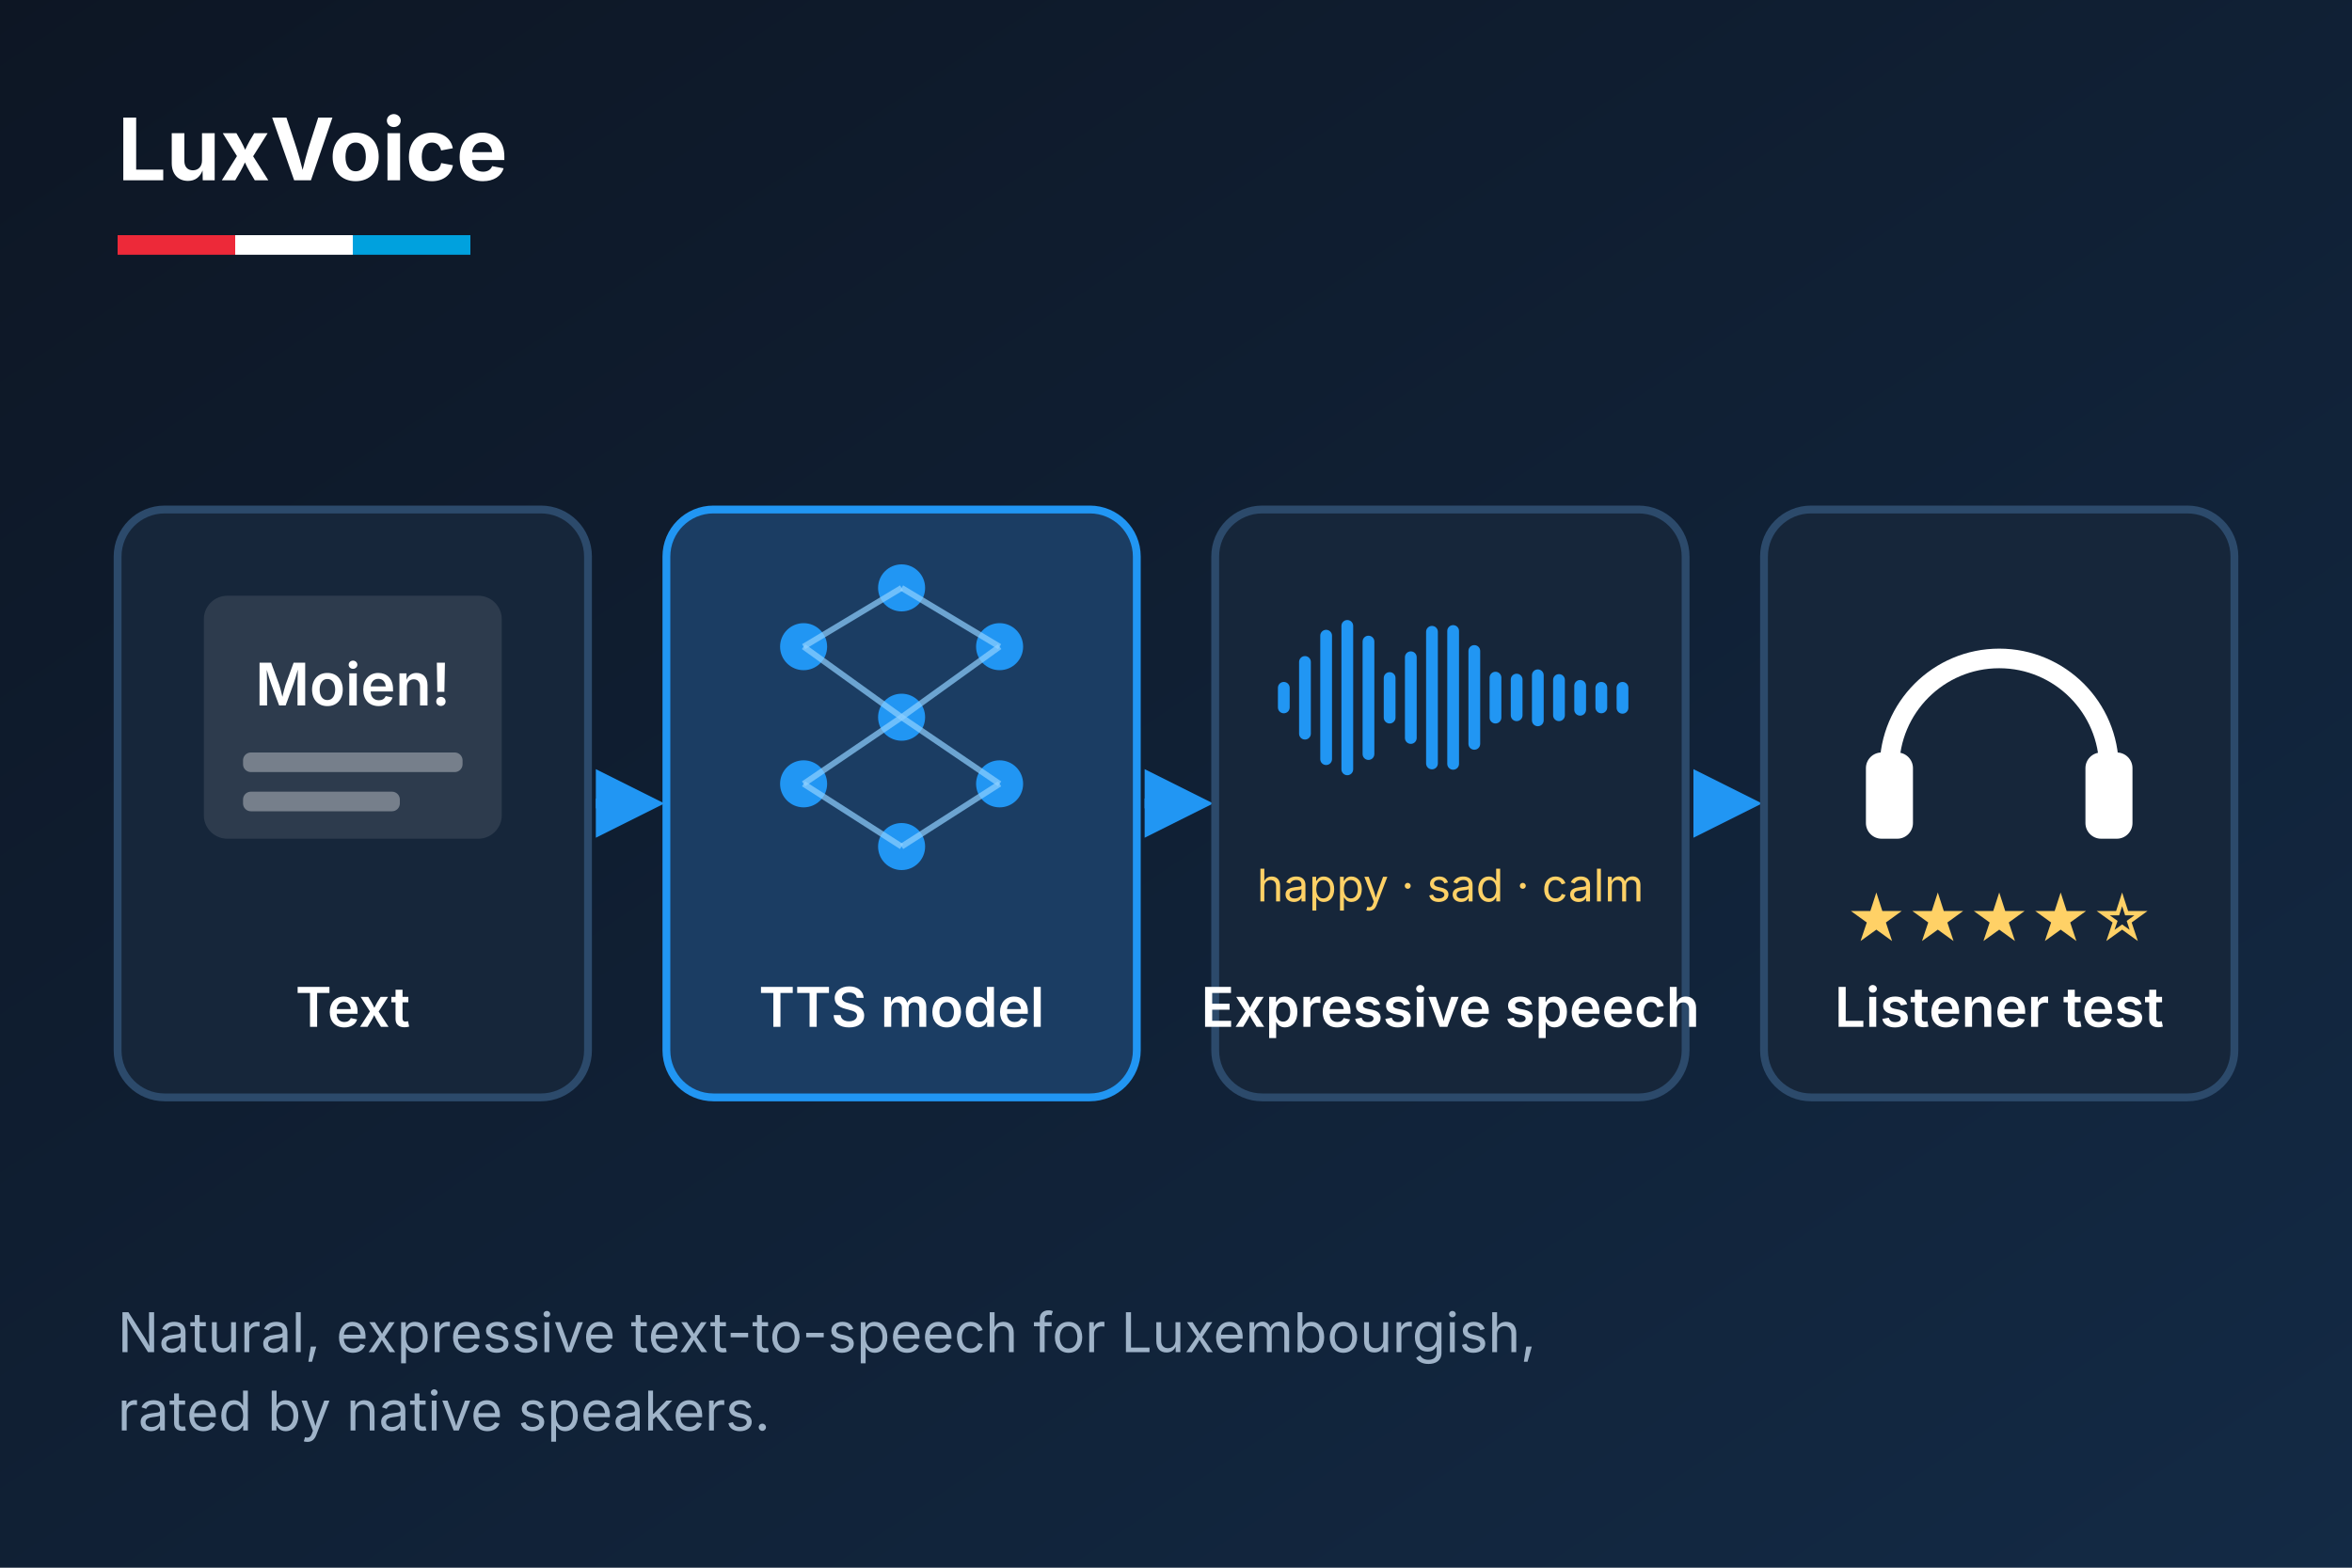
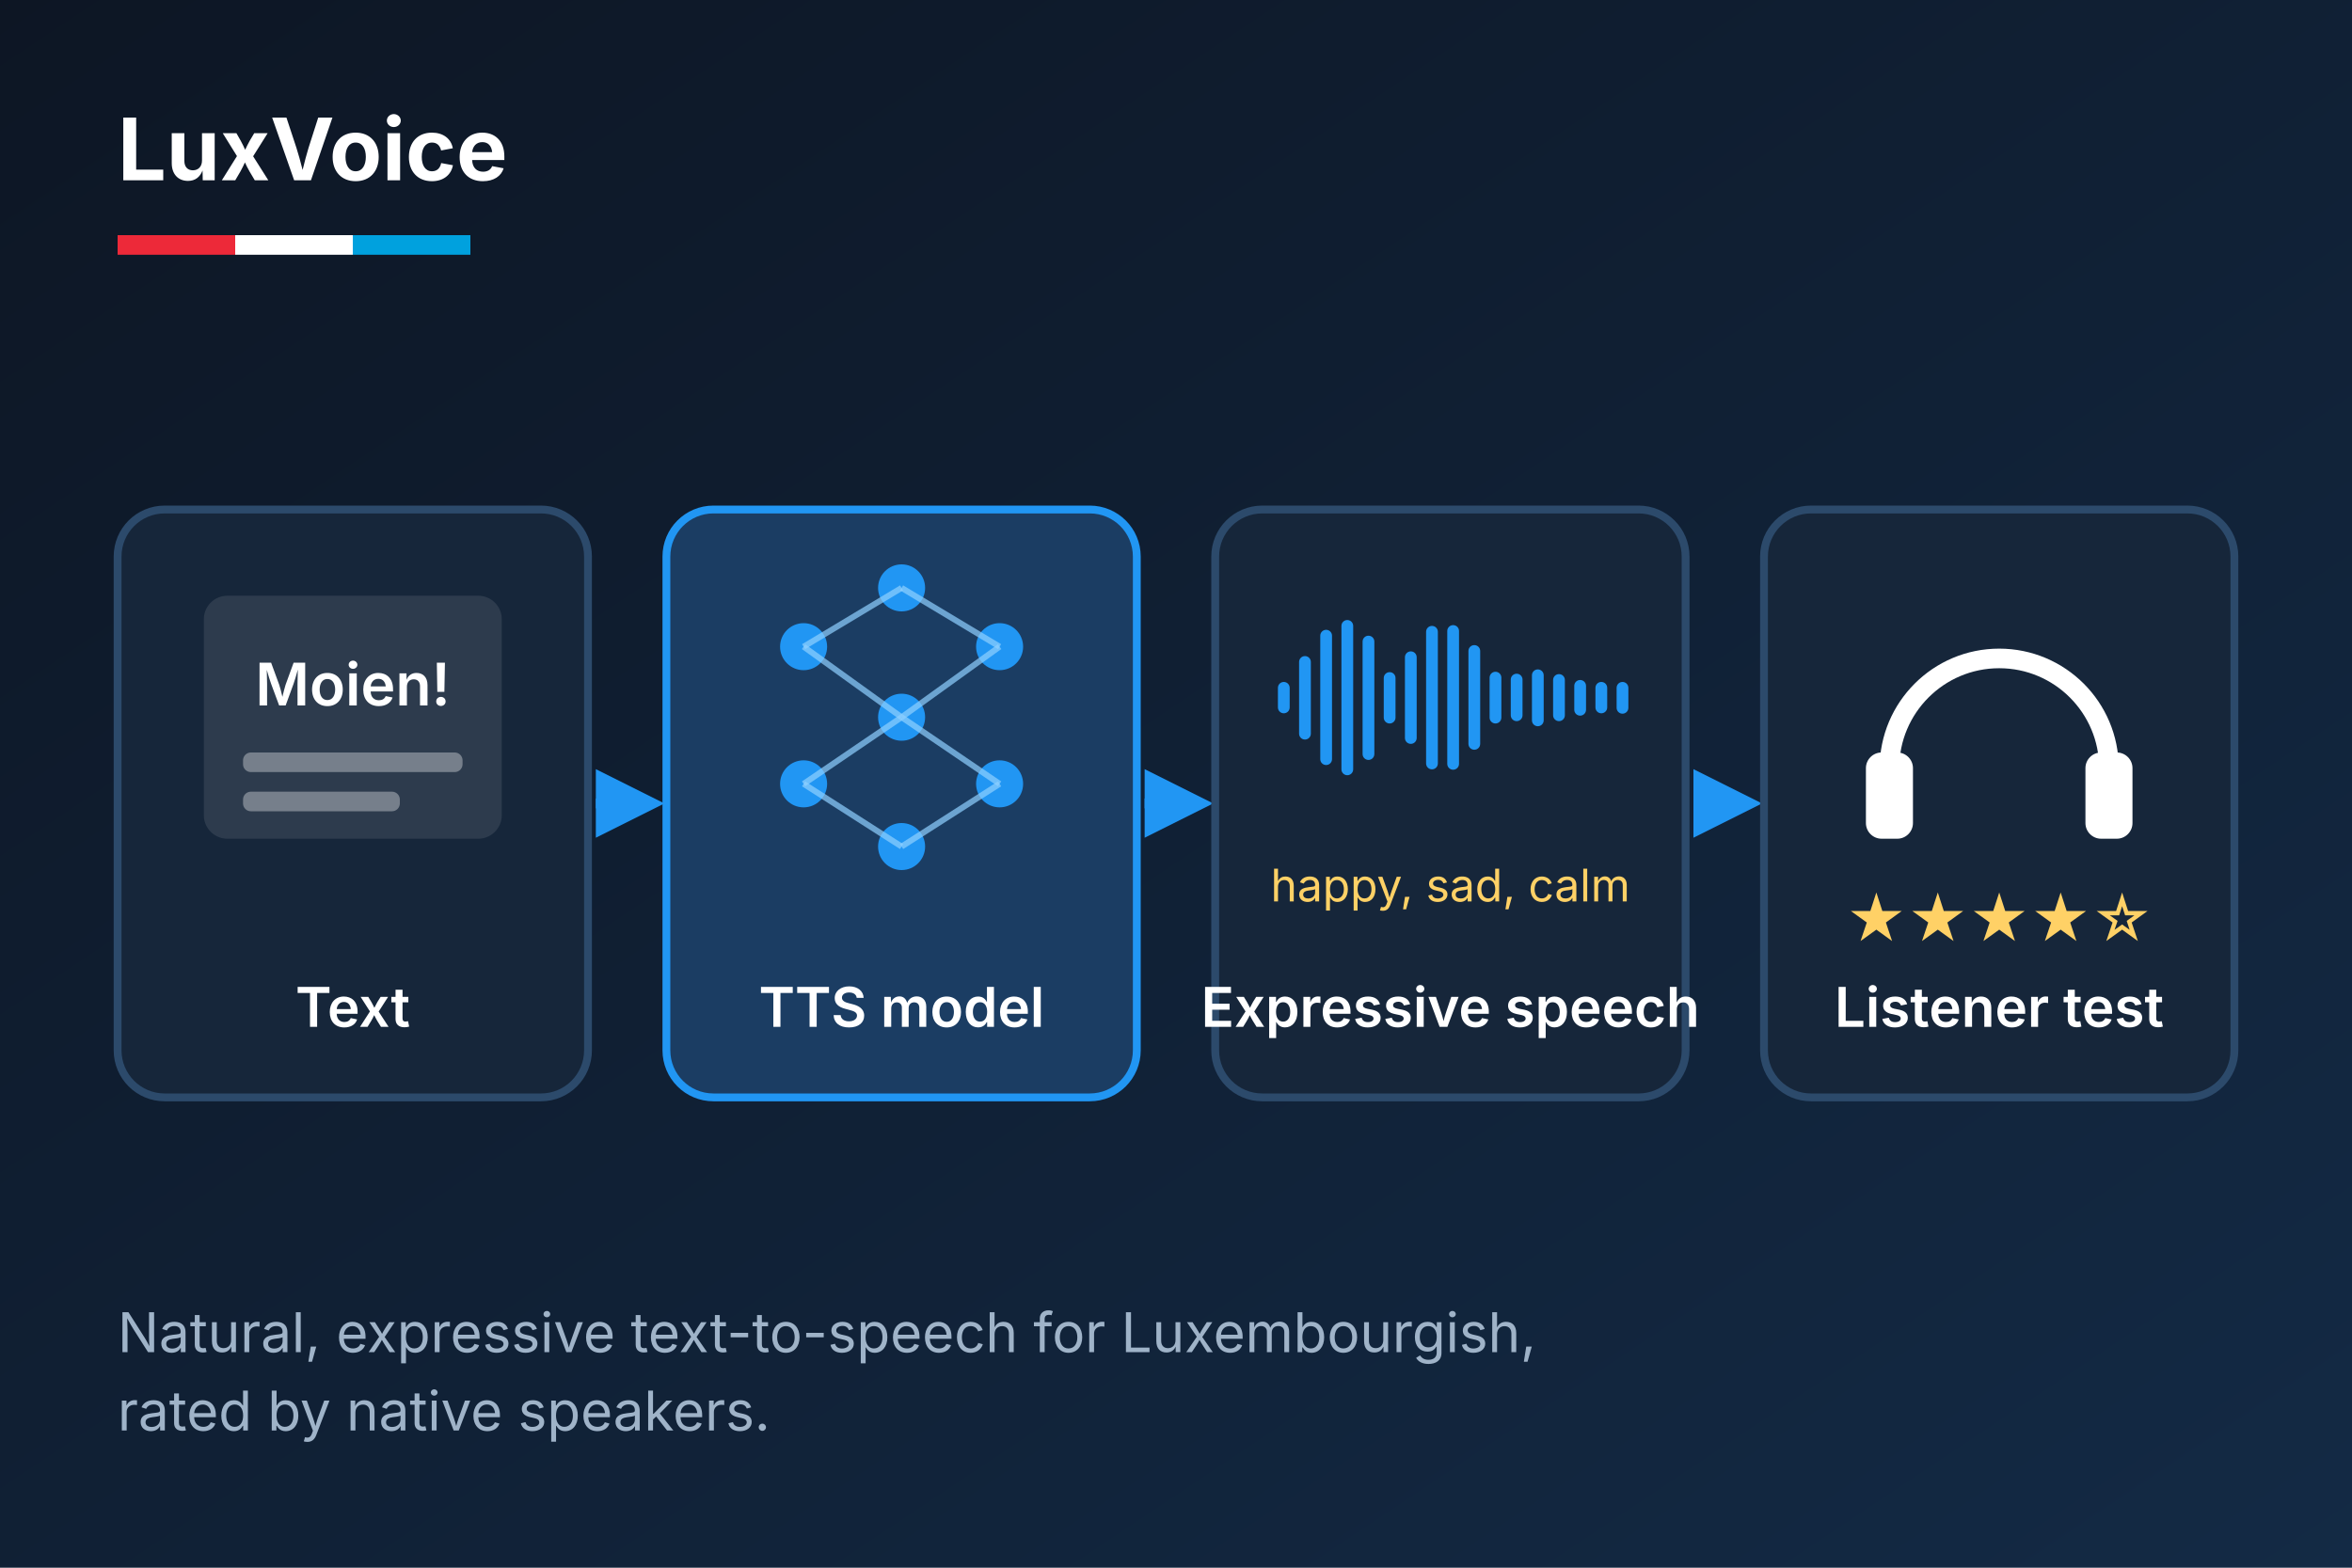
<svg xmlns="http://www.w3.org/2000/svg" viewBox="0 0 600 400" font-family="Inter,Segoe UI,Helvetica,Arial,sans-serif">
  <defs>
    <linearGradient id="bg" x1="0" y1="0" x2="1" y2="1">
      <stop offset="0" stop-color="#0d1624" />
      <stop offset="1" stop-color="#132a45" />
    </linearGradient>
    <marker id="ar" viewBox="0 0 10 10" refX="8" refY="5" markerWidth="7" markerHeight="7" orient="auto">
      <path d="M0 0L10 5L0 10z" fill="#2196f3" />
    </marker>
  </defs>
  <rect width="600" height="400" fill="url(#bg)" />
  <text x="30" y="46" fill="#ffffff" font-size="22" font-weight="700">LuxVoice</text>
  <rect x="30" y="60" width="30" height="5" fill="#ed2939" />
  <rect x="60" y="60" width="30" height="5" fill="#fff" />
  <rect x="90" y="60" width="30" height="5" fill="#00a1de" />
  <rect x="30" y="130" width="120" height="150" rx="12" fill="#16263a" stroke="#2c4a6b" stroke-width="2" />
  <text x="90.0" y="262" text-anchor="middle" fill="#ffffff" font-size="14" font-weight="600">Text</text>
  <line x1="152" y1="205" x2="166" y2="205" stroke="#2196f3" stroke-width="2.5" marker-end="url(#ar)" />
  <rect x="170" y="130" width="120" height="150" rx="12" fill="#1b3d63" stroke="#2196f3" stroke-width="2" />
  <text x="230.0" y="262" text-anchor="middle" fill="#ffffff" font-size="14" font-weight="600">TTS model</text>
  <line x1="292" y1="205" x2="306" y2="205" stroke="#2196f3" stroke-width="2.5" marker-end="url(#ar)" />
  <rect x="310" y="130" width="120" height="150" rx="12" fill="#16263a" stroke="#2c4a6b" stroke-width="2" />
  <text x="370.0" y="262" text-anchor="middle" fill="#ffffff" font-size="14" font-weight="600">Expressive speech</text>
  <line x1="432" y1="205" x2="446" y2="205" stroke="#2196f3" stroke-width="2.5" marker-end="url(#ar)" />
  <rect x="450" y="130" width="120" height="150" rx="12" fill="#16263a" stroke="#2c4a6b" stroke-width="2" />
  <text x="510.0" y="262" text-anchor="middle" fill="#ffffff" font-size="14" font-weight="600">Listener test</text>
  <rect x="52" y="152" width="76" height="62" rx="6" fill="#fff" opacity=".1" />
  <text x="90" y="180" text-anchor="middle" fill="#fff" font-size="15" font-weight="600">Moien!</text>
  <rect x="62" y="192" width="56" height="5" rx="2" fill="#fff" opacity=".35" />
  <rect x="62" y="202" width="40" height="5" rx="2" fill="#fff" opacity=".35" />
  <circle cx="205" cy="165" r="6" fill="#2196f3" />
  <circle cx="205" cy="200" r="6" fill="#2196f3" />
  <circle cx="230" cy="150" r="6" fill="#2196f3" />
  <circle cx="230" cy="183" r="6" fill="#2196f3" />
  <circle cx="230" cy="216" r="6" fill="#2196f3" />
  <circle cx="255" cy="165" r="6" fill="#2196f3" />
  <circle cx="255" cy="200" r="6" fill="#2196f3" />
  <line x1="205" y1="165" x2="230" y2="150" stroke="#8fd0ff" stroke-width="1.5" opacity=".7" />
  <line x1="205" y1="165" x2="230" y2="183" stroke="#8fd0ff" stroke-width="1.5" opacity=".7" />
  <line x1="205" y1="200" x2="230" y2="183" stroke="#8fd0ff" stroke-width="1.5" opacity=".7" />
  <line x1="205" y1="200" x2="230" y2="216" stroke="#8fd0ff" stroke-width="1.5" opacity=".7" />
  <line x1="230" y1="150" x2="255" y2="165" stroke="#8fd0ff" stroke-width="1.5" opacity=".7" />
  <line x1="230" y1="183" x2="255" y2="165" stroke="#8fd0ff" stroke-width="1.5" opacity=".7" />
  <line x1="230" y1="183" x2="255" y2="200" stroke="#8fd0ff" stroke-width="1.5" opacity=".7" />
  <line x1="230" y1="216" x2="255" y2="200" stroke="#8fd0ff" stroke-width="1.5" opacity=".7" />
  <rect x="326.0" y="174.0" width="3" height="8.0" rx="1.5" fill="#2196f3" />
  <rect x="331.4" y="167.4" width="3" height="21.3" rx="1.5" fill="#2196f3" />
  <rect x="336.8" y="160.7" width="3" height="34.5" rx="1.5" fill="#2196f3" />
  <rect x="342.2" y="158.2" width="3" height="39.6" rx="1.5" fill="#2196f3" />
  <rect x="347.6" y="162.2" width="3" height="31.7" rx="1.5" fill="#2196f3" />
  <rect x="353.0" y="171.5" width="3" height="13.1" rx="1.5" fill="#2196f3" />
  <rect x="358.4" y="166.2" width="3" height="23.6" rx="1.5" fill="#2196f3" />
  <rect x="363.8" y="159.7" width="3" height="36.6" rx="1.5" fill="#2196f3" />
  <rect x="369.2" y="159.5" width="3" height="36.9" rx="1.5" fill="#2196f3" />
  <rect x="374.6" y="164.6" width="3" height="26.7" rx="1.5" fill="#2196f3" />
  <rect x="380.0" y="171.4" width="3" height="13.2" rx="1.5" fill="#2196f3" />
  <rect x="385.4" y="171.9" width="3" height="12.1" rx="1.5" fill="#2196f3" />
  <rect x="390.8" y="170.8" width="3" height="14.5" rx="1.5" fill="#2196f3" />
  <rect x="396.2" y="172.0" width="3" height="12.0" rx="1.5" fill="#2196f3" />
  <rect x="401.6" y="173.5" width="3" height="9.1" rx="1.5" fill="#2196f3" />
  <rect x="407.0" y="174.0" width="3" height="8.0" rx="1.5" fill="#2196f3" />
  <rect x="412.4" y="174.0" width="3" height="8.1" rx="1.5" fill="#2196f3" />
-   <text x="370" y="230" text-anchor="middle" fill="#ffd166" font-size="11.5">happy · sad · calm</text>
+   <text x="370" y="230" text-anchor="middle" fill="#ffd166" font-size="11.5">happy, sad, calm</text>
  <path d="M482 196 a28 28 0 0 1 56 0" fill="none" stroke="#fff" stroke-width="5" />
  <rect x="476" y="192" width="12" height="22" rx="4" fill="#fff" />
  <rect x="532" y="192" width="12" height="22" rx="4" fill="#fff" />
  <text x="510" y="240" text-anchor="middle" fill="#ffd166" font-size="15">★★★★☆</text>
  <text x="30" y="345" fill="#9fb3c8" font-size="14">Natural, expressive text-to-speech for Luxembourgish,</text>
  <text x="30" y="365" fill="#9fb3c8" font-size="14">rated by native speakers.</text>
</svg>
